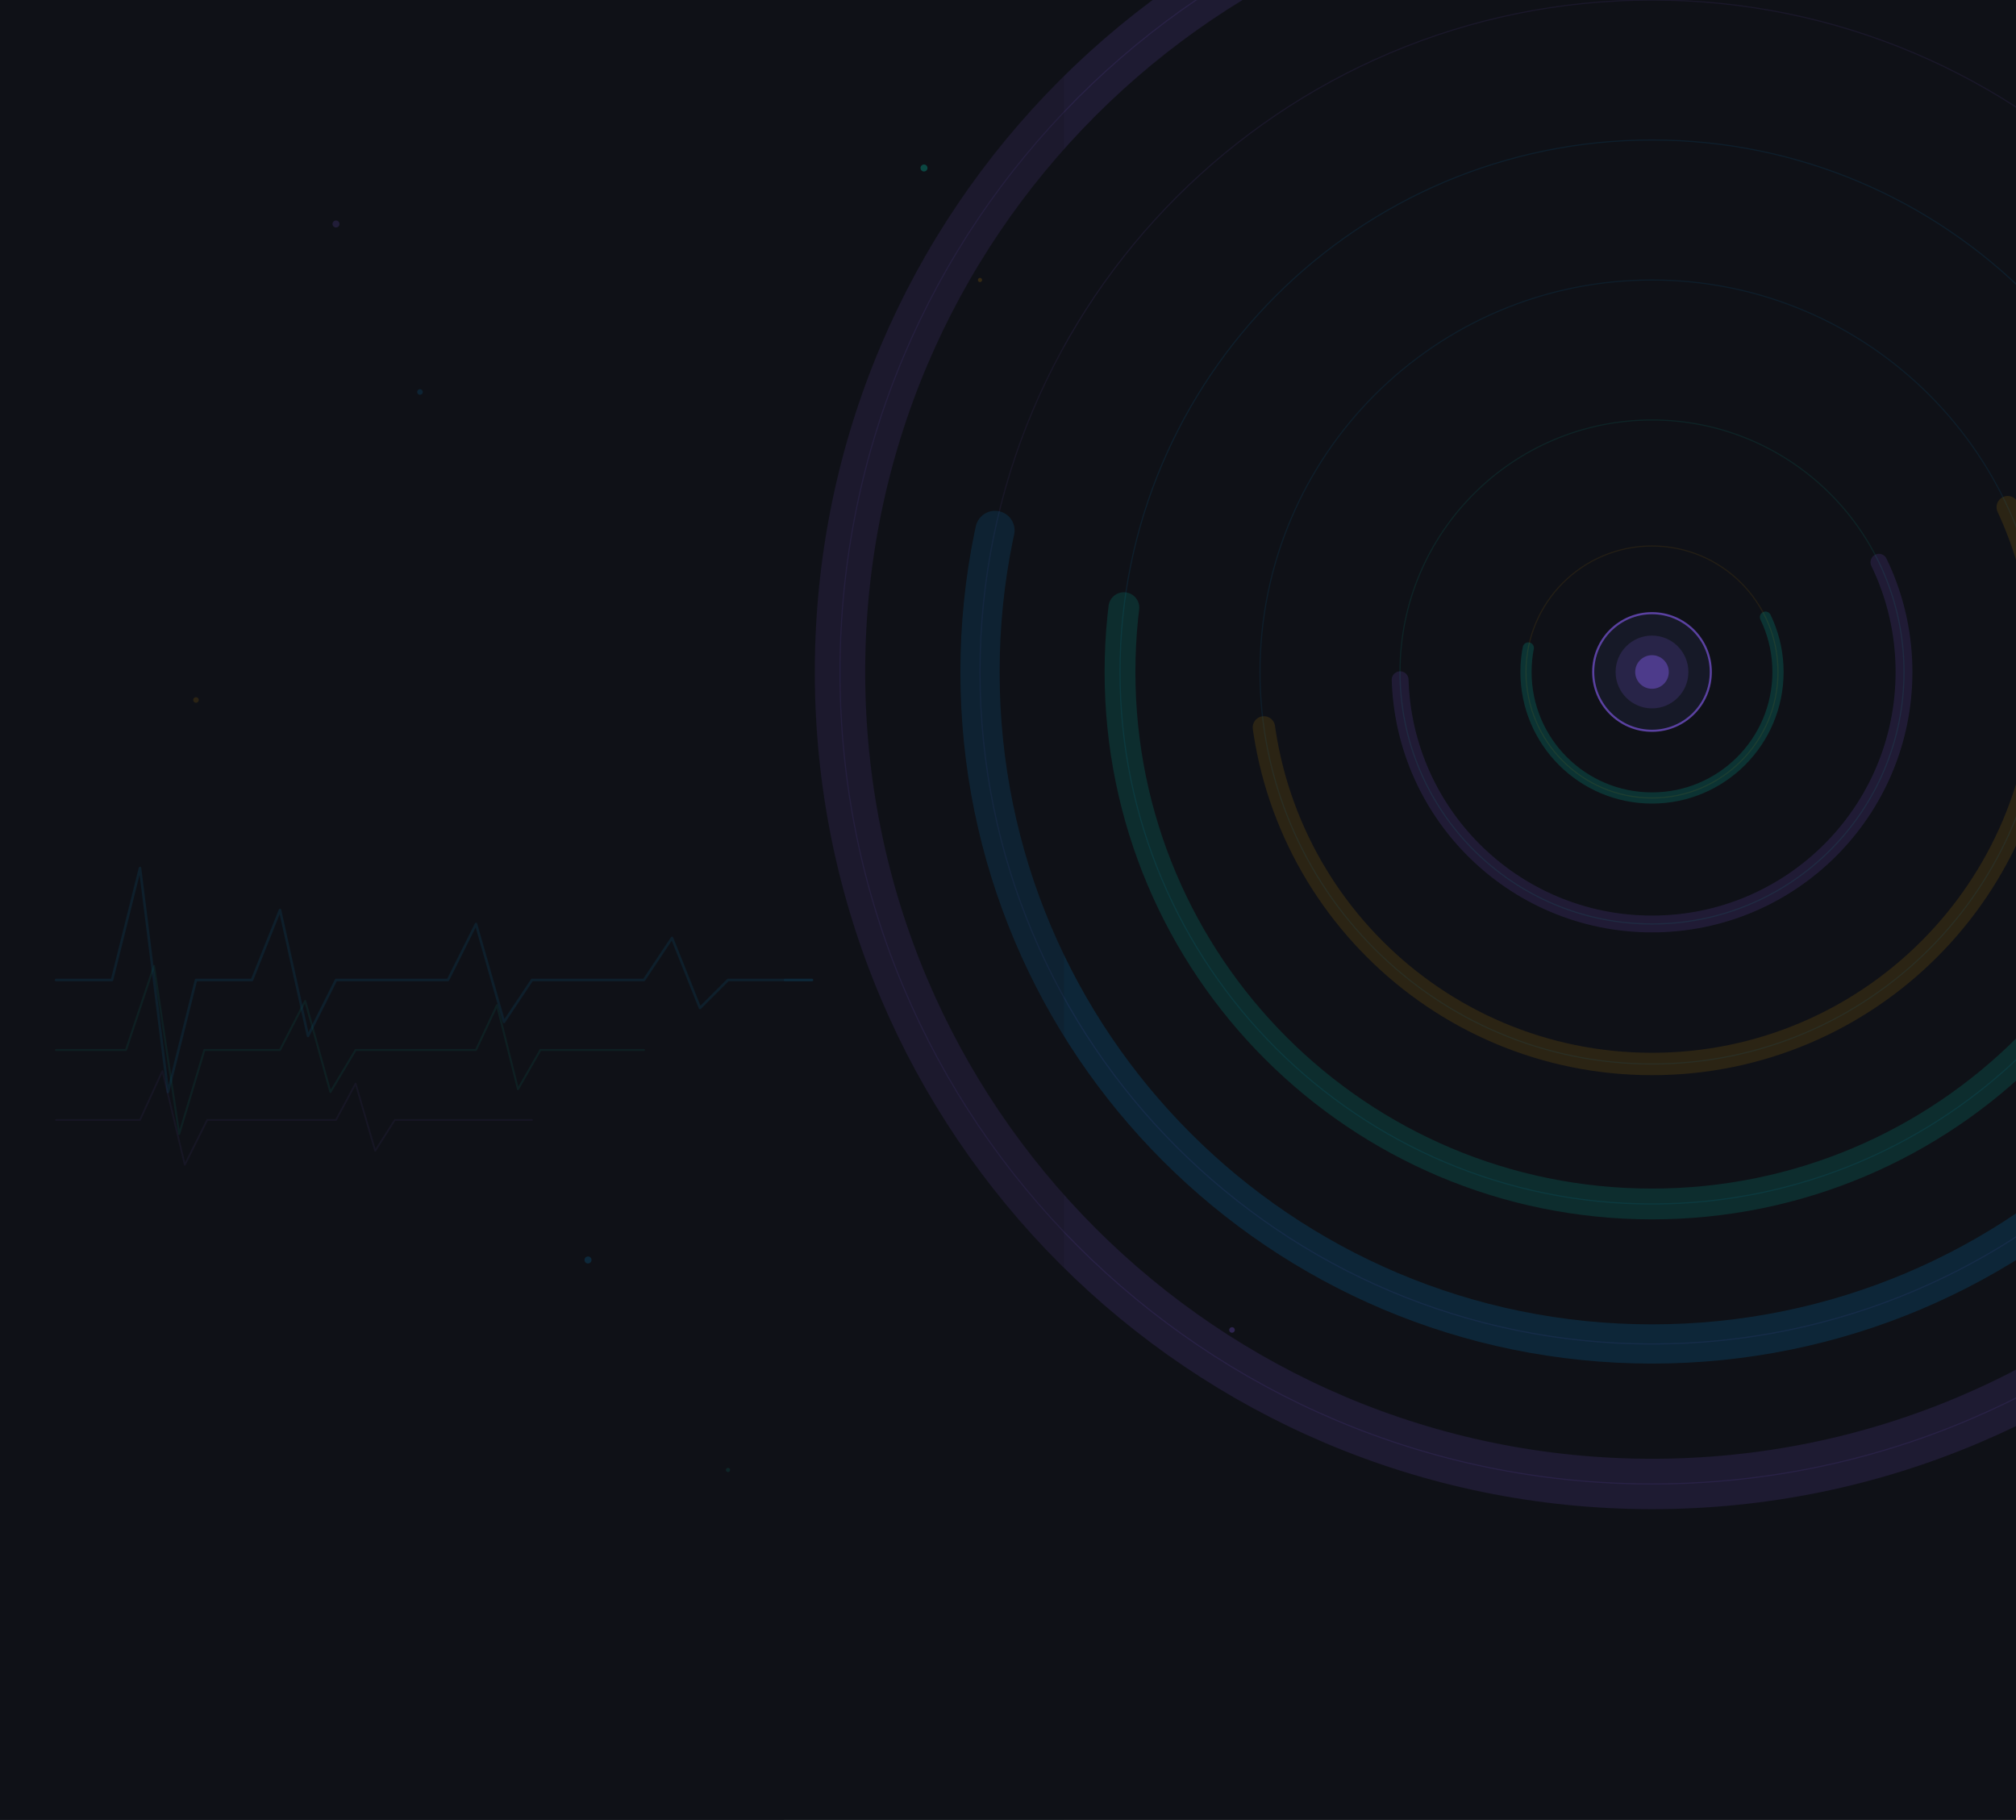
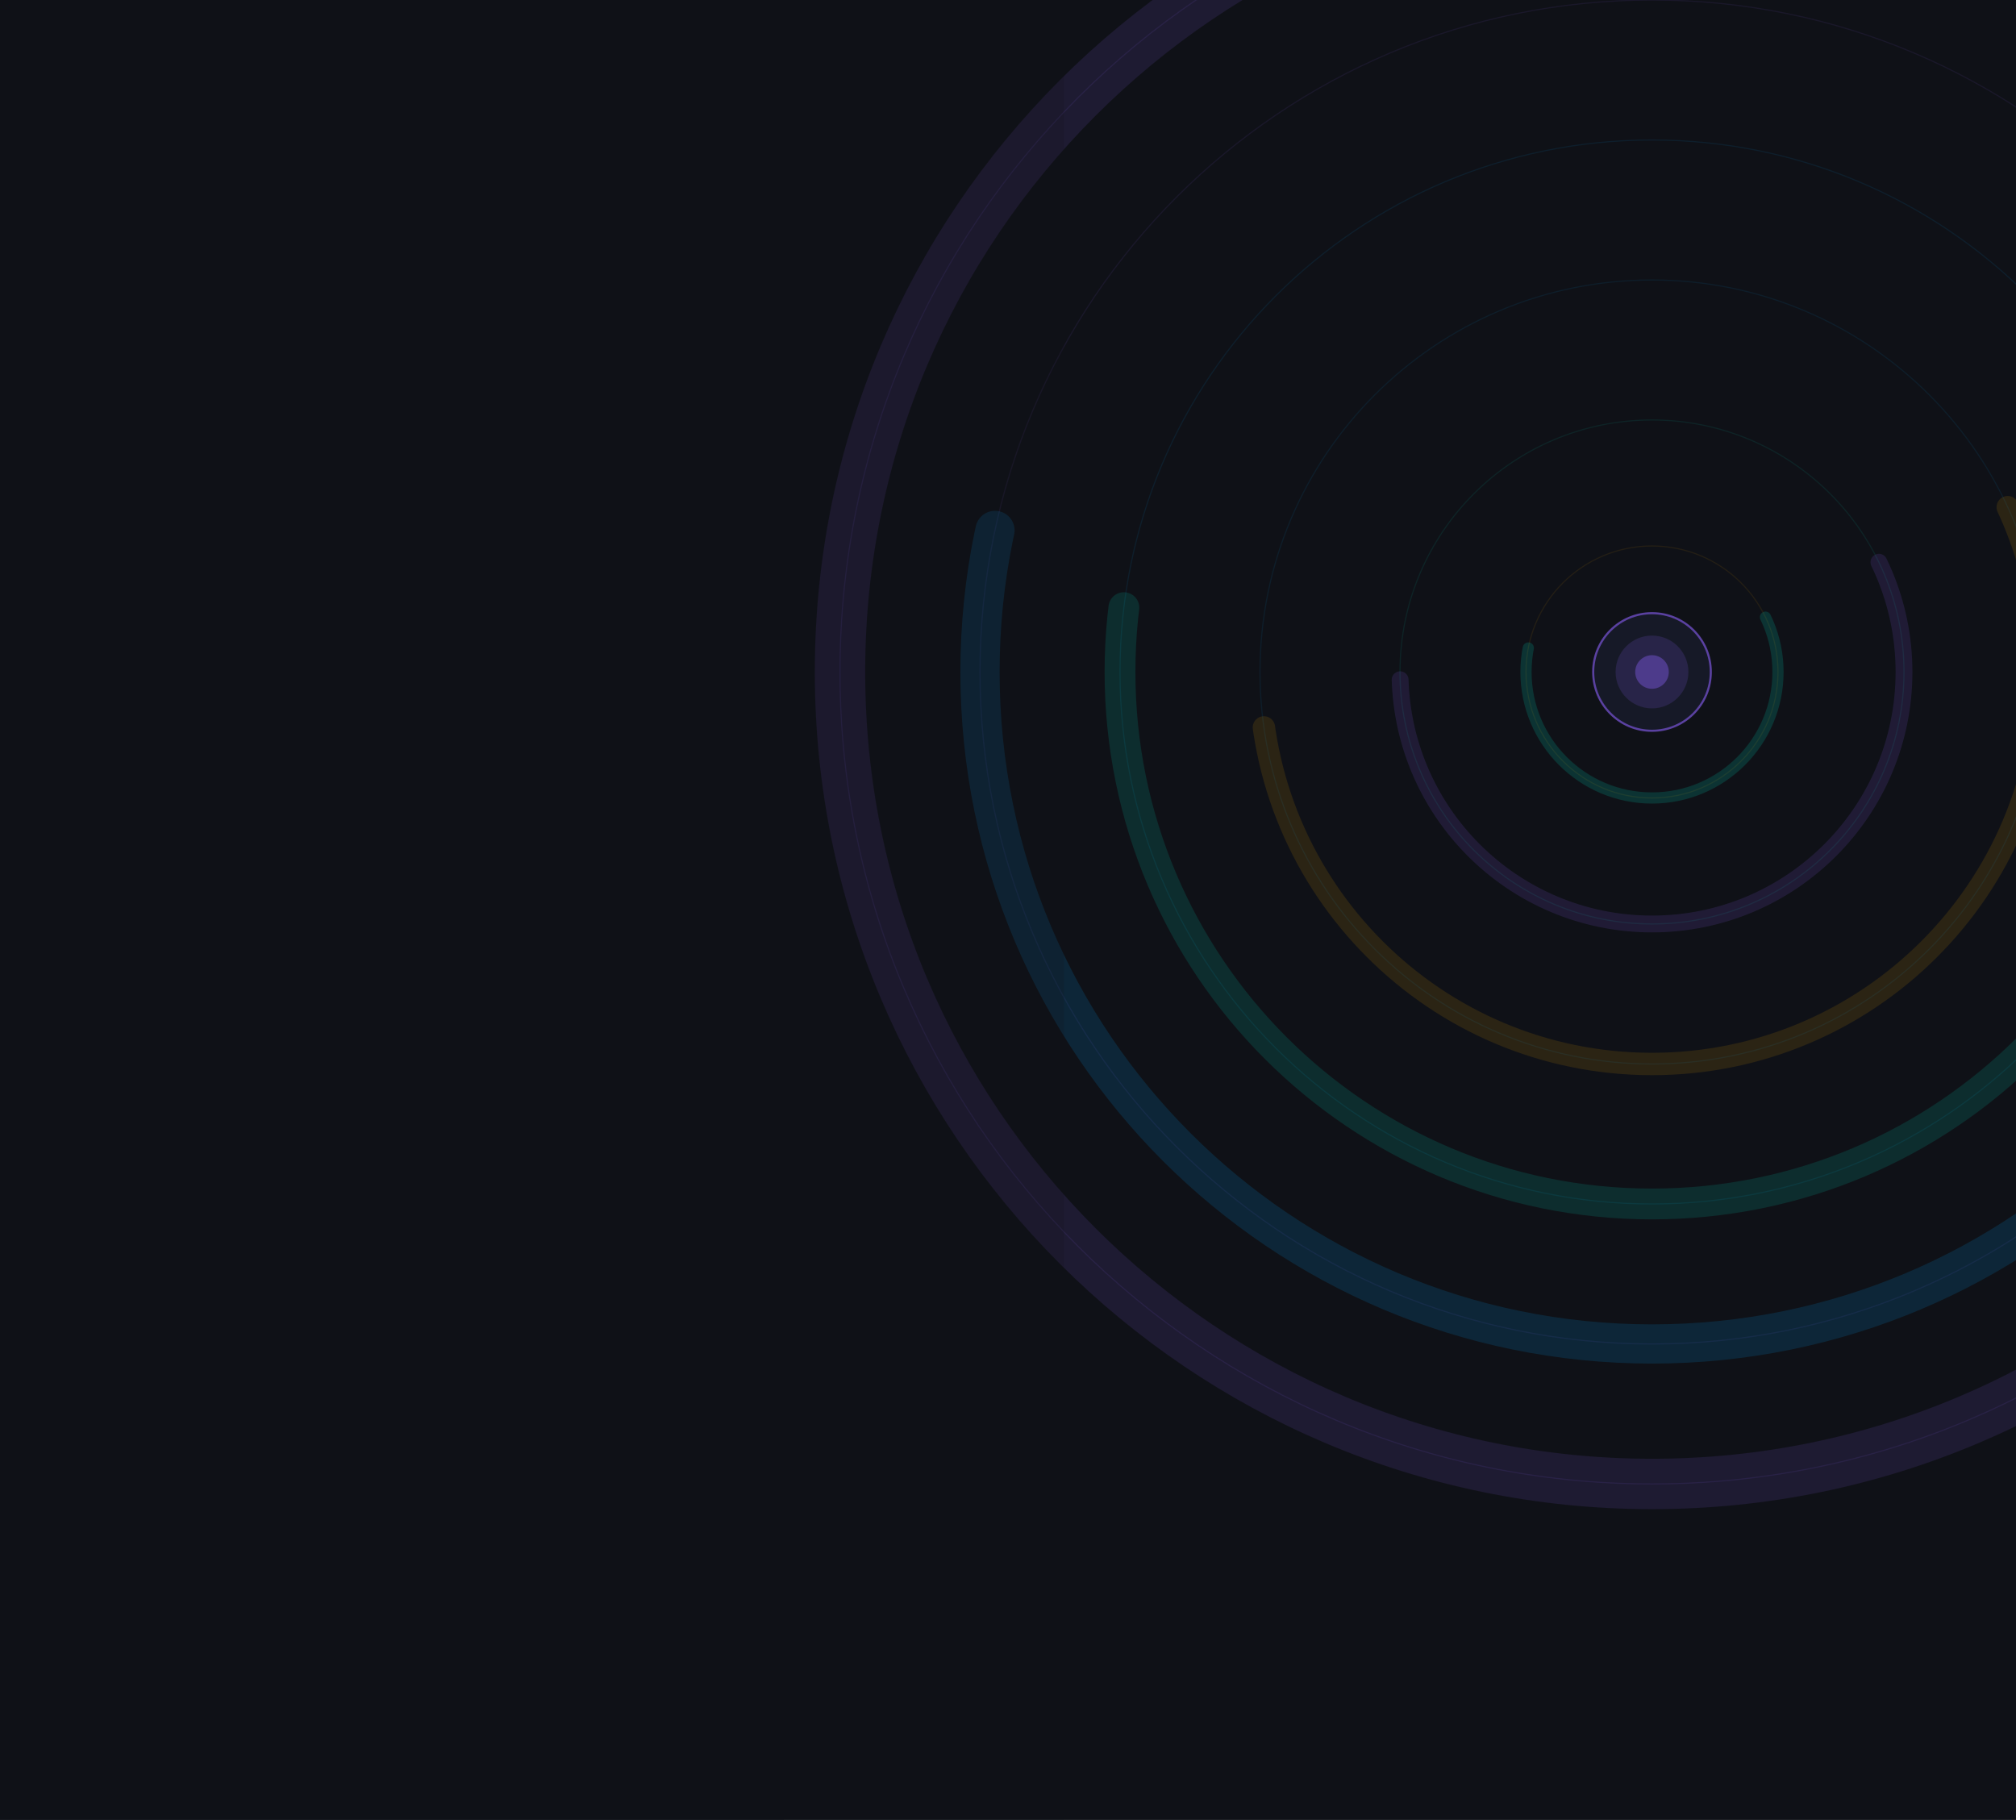
<svg xmlns="http://www.w3.org/2000/svg" width="1440" height="1300" viewBox="0 0 1440 1300" preserveAspectRatio="xMidYMid slice">
  <rect width="1440" height="1300" fill="#0F1117" />
  <circle cx="1180" cy="480" r="580" fill="none" stroke="#7B56DB" stroke-width="0.8" opacity="0.12" />
  <circle cx="1180" cy="480" r="480" fill="none" stroke="#7B56DB" stroke-width="0.8" opacity="0.10" />
  <circle cx="1180" cy="480" r="380" fill="none" stroke="#009CEB" stroke-width="0.8" opacity="0.10" />
  <circle cx="1180" cy="480" r="280" fill="none" stroke="#009CEB" stroke-width="0.8" opacity="0.09" />
  <circle cx="1180" cy="480" r="180" fill="none" stroke="#00CDAF" stroke-width="0.8" opacity="0.10" />
  <circle cx="1180" cy="480" r="90" fill="none" stroke="#DD9900" stroke-width="0.8" opacity="0.10" />
  <circle cx="1180" cy="480" r="580" fill="none" stroke="#7B56DB" stroke-width="36" stroke-dasharray="2748 914" stroke-dashoffset="0" opacity="0.14" stroke-linecap="round" />
  <circle cx="1180" cy="480" r="480" fill="none" stroke="#009CEB" stroke-width="28" stroke-dasharray="2010 1002" stroke-dashoffset="400" opacity="0.16" stroke-linecap="round" />
  <circle cx="1180" cy="480" r="380" fill="none" stroke="#00CDAF" stroke-width="22" stroke-dasharray="1440 950" stroke-dashoffset="200" opacity="0.15" stroke-linecap="round" />
  <circle cx="1180" cy="480" r="280" fill="none" stroke="#DD9900" stroke-width="16" stroke-dasharray="960 798" stroke-dashoffset="120" opacity="0.14" stroke-linecap="round" />
  <circle cx="1180" cy="480" r="180" fill="none" stroke="#7B56DB" stroke-width="12" stroke-dasharray="640 490" stroke-dashoffset="80" opacity="0.16" stroke-linecap="round" />
  <circle cx="1180" cy="480" r="90" fill="none" stroke="#00CDAF" stroke-width="8" stroke-dasharray="340 225" stroke-dashoffset="40" opacity="0.18" stroke-linecap="round" />
  <circle cx="1180" cy="480" r="42" fill="#1A1D2E" stroke="#7B56DB" stroke-width="1.5" opacity="0.7" />
  <circle cx="1180" cy="480" r="26" fill="#7B56DB" opacity="0.18" />
  <circle cx="1180" cy="480" r="12" fill="#7B56DB" opacity="0.45" />
-   <path d="M 40 700 L 80 700 L 100 620 L 120 780 L 140 700 L 180 700 L 200 650 L 220 740 L 240 700 L 320 700 L 340 660 L 360 730 L 380 700 L 460 700 L 480 670 L 500 720 L 520 700 L 580 700" fill="none" stroke="#009CEB" stroke-width="1.8" opacity="0.20" stroke-linecap="round" stroke-linejoin="round" />
-   <path d="M 40 750 L 90 750 L 110 690 L 128 810 L 146 750 L 200 750 L 218 715 L 236 780 L 254 750 L 340 750 L 355 718 L 370 778 L 386 750 L 460 750" fill="none" stroke="#00CDAF" stroke-width="1.4" opacity="0.16" stroke-linecap="round" stroke-linejoin="round" />
-   <path d="M 40 800 L 100 800 L 116 765 L 132 832 L 148 800 L 240 800 L 254 774 L 268 822 L 282 800 L 380 800" fill="none" stroke="#7B56DB" stroke-width="1.2" opacity="0.14" stroke-linecap="round" stroke-linejoin="round" />
-   <circle cx="240" cy="160" r="2.5" fill="#7B56DB" opacity="0.35" />
-   <circle cx="420" cy="900" r="2.5" fill="#009CEB" opacity="0.35" />
-   <circle cx="660" cy="120" r="2.5" fill="#00CDAF" opacity="0.35" />
-   <circle cx="140" cy="500" r="2" fill="#DD9900" opacity="0.28" />
-   <circle cx="880" cy="950" r="2" fill="#7B56DB" opacity="0.28" />
-   <circle cx="300" cy="280" r="2" fill="#009CEB" opacity="0.28" />
-   <circle cx="520" cy="1050" r="1.5" fill="#00CDAF" opacity="0.22" />
-   <circle cx="700" cy="200" r="1.5" fill="#DD9900" opacity="0.22" />
  <rect x="0" y="0" width="560" height="1300" fill="#0F1117" opacity="0.52" />
  <rect x="560" y="0" width="200" height="1300" fill="#0F1117" opacity="0.18" />
</svg>
